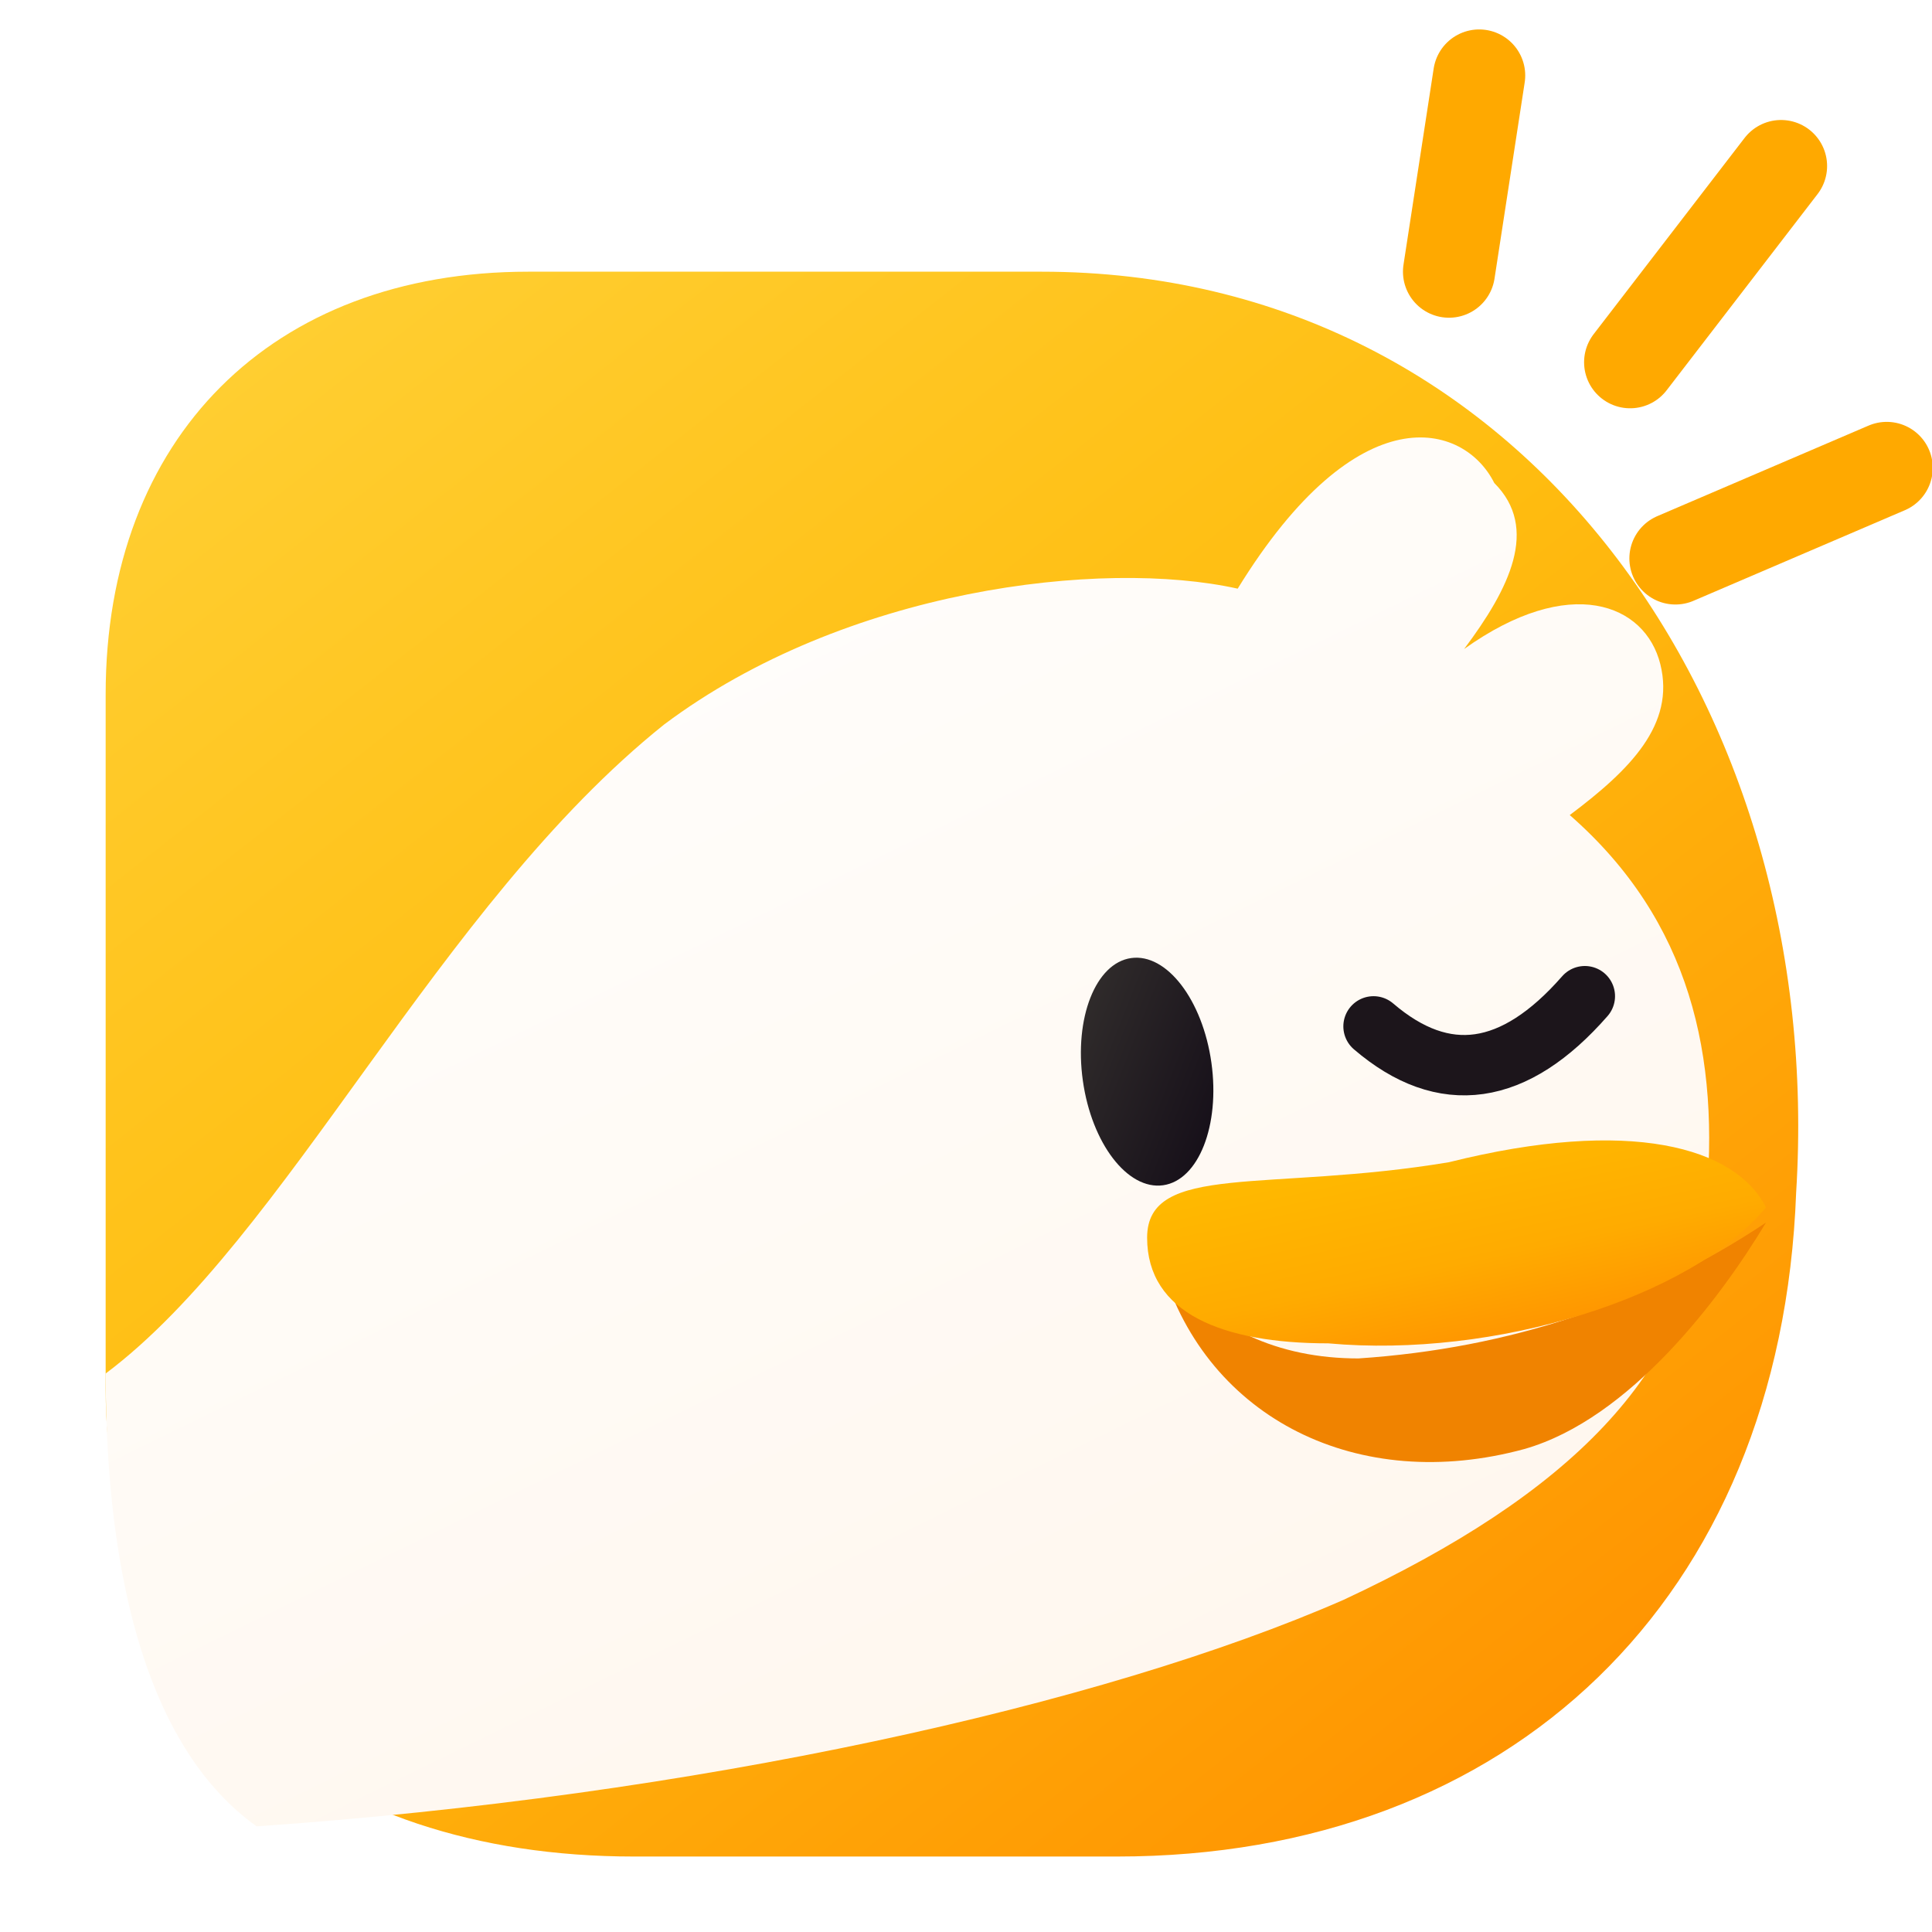
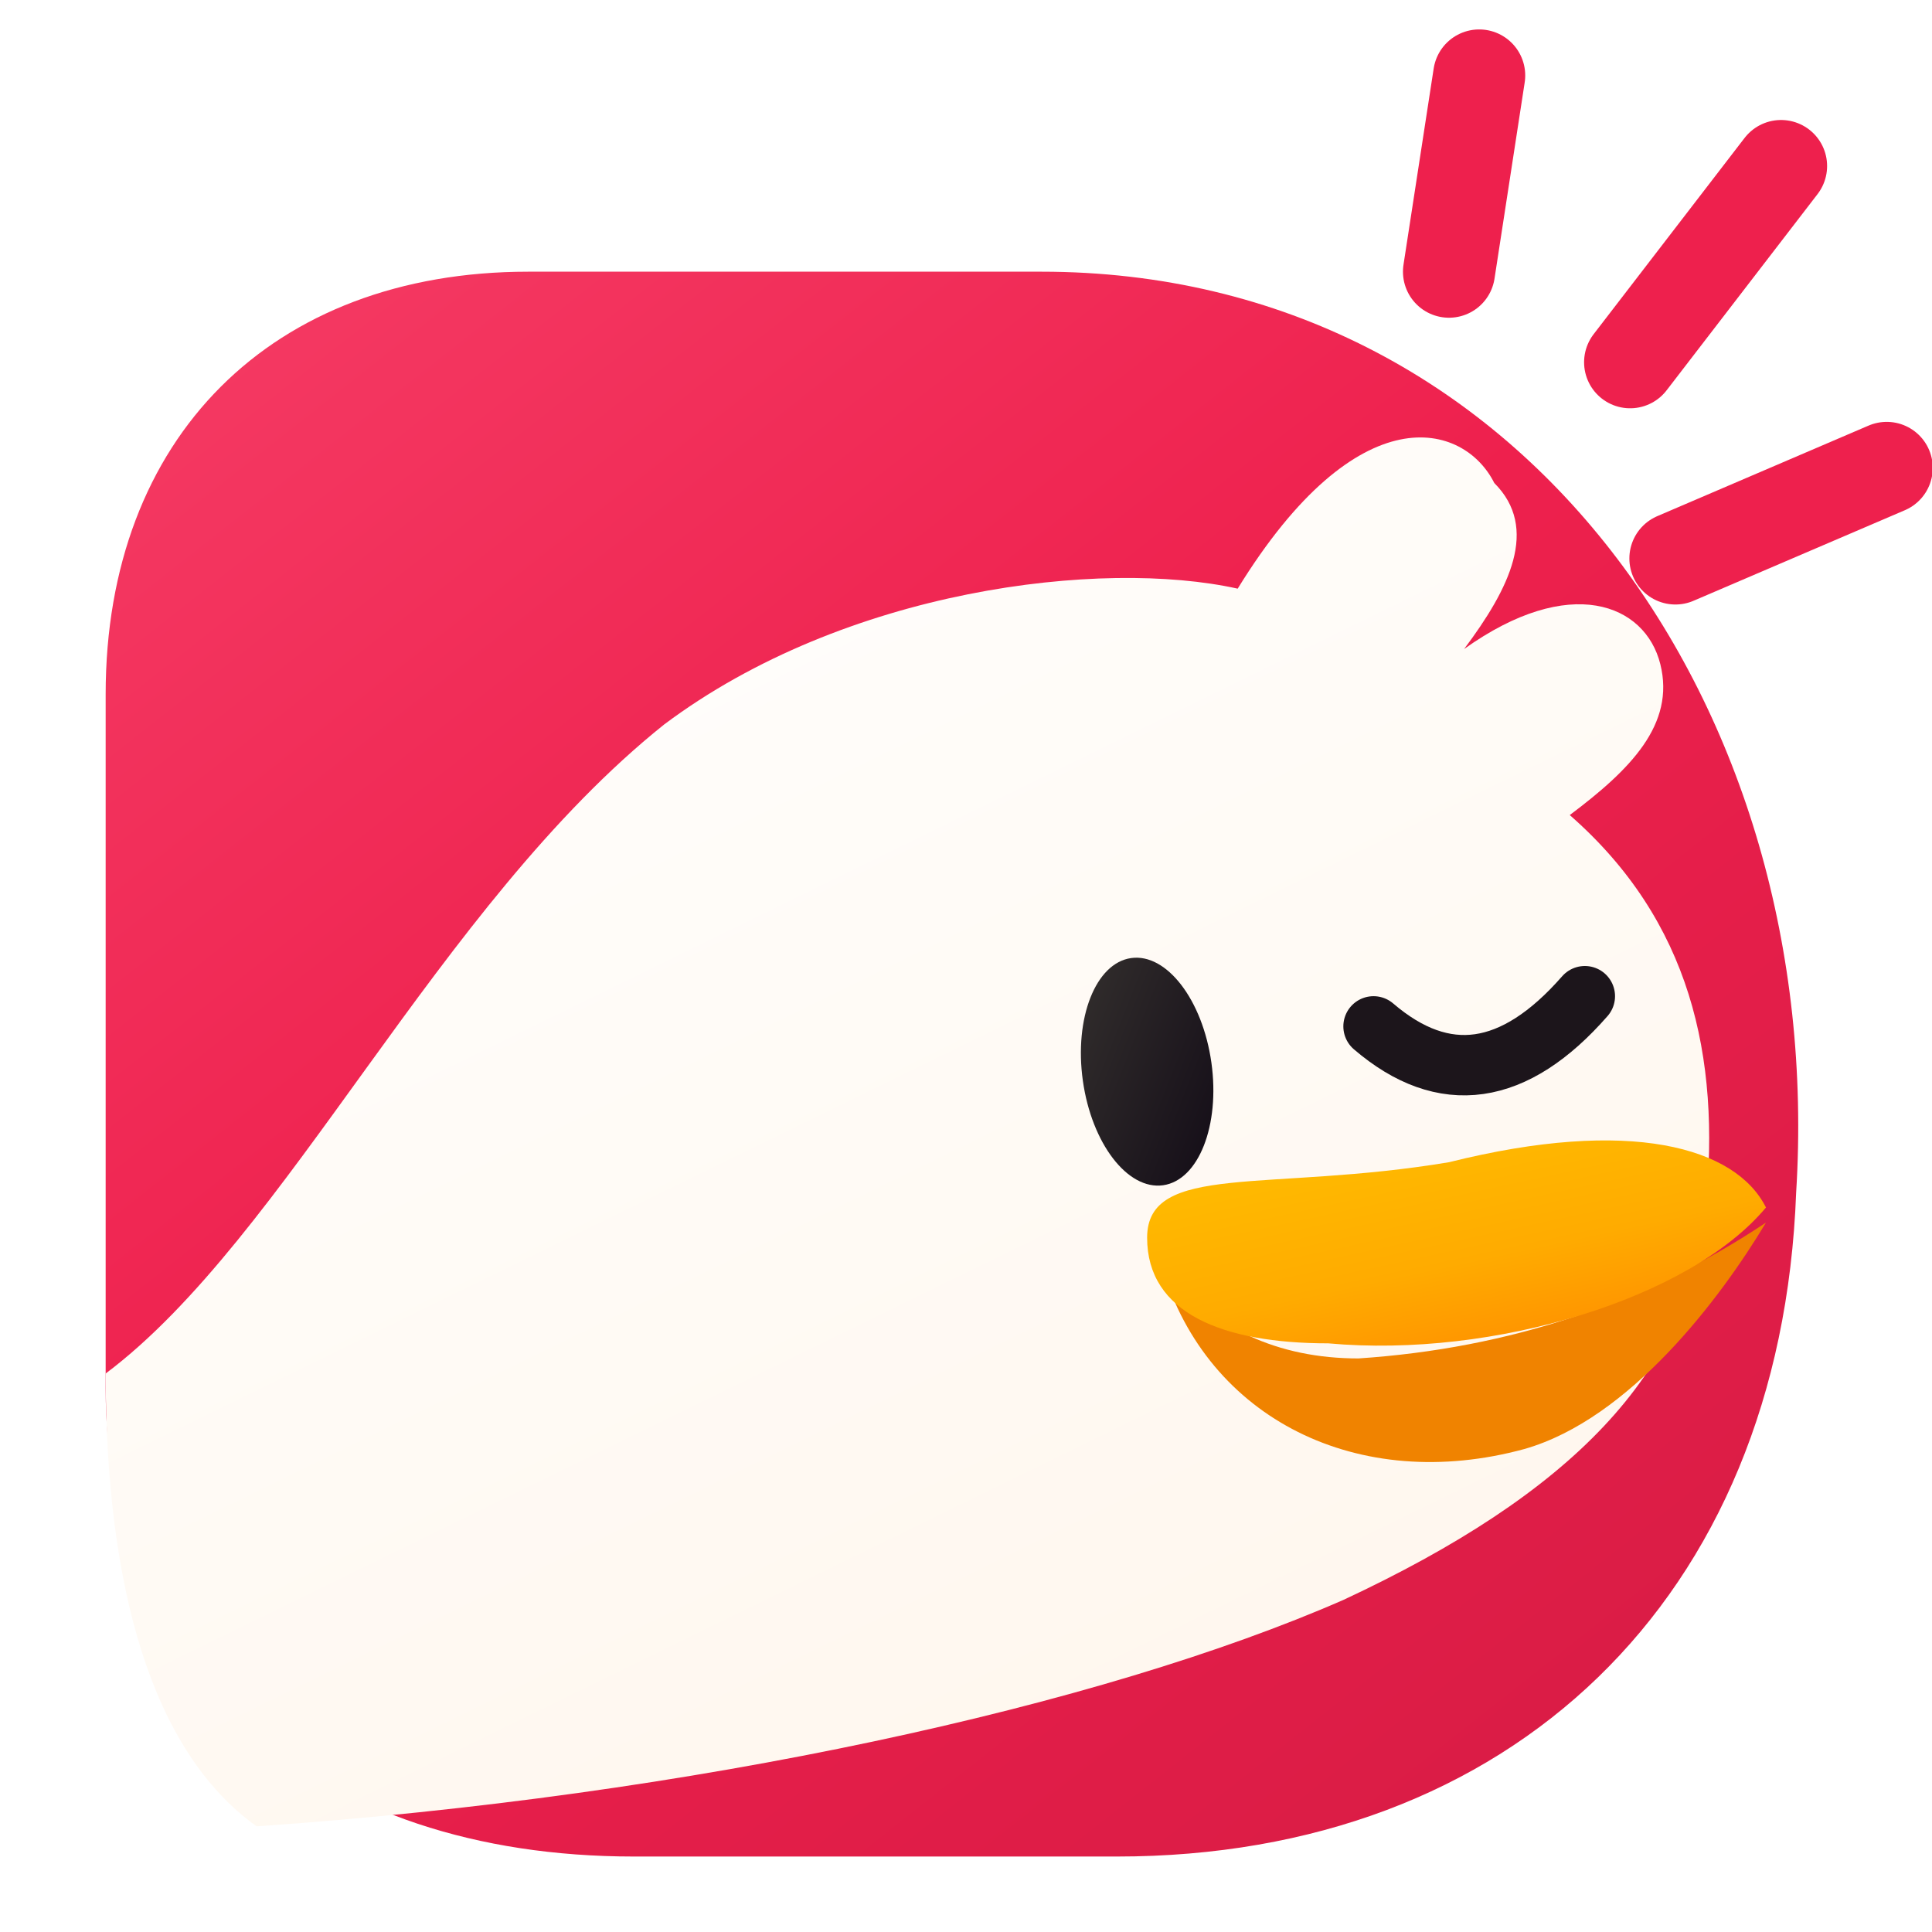
<svg xmlns="http://www.w3.org/2000/svg" width="56" height="56" viewBox="0 0 128 128" role="img" aria-label="MnemoDuck — Подмигивает">
  <defs>
    <linearGradient id="sun" x1="0" y1="0" x2="0.84" y2="1">
-       <stop offset="0" stop-color="#FFD137" />
-       <stop offset=".48" stop-color="#FFBD10" />
-       <stop offset="1" stop-color="#FF9100" />
+       <stop offset="0" stop-color="#F53C65" />
+       <stop offset=".48" stop-color="#EE204D" />
+       <stop offset="1" stop-color="#D91C45" />
    </linearGradient>
    <linearGradient id="white" x1="0" y1="0" x2=".55" y2="1">
      <stop offset="0" stop-color="#FFFFFF" />
      <stop offset="1" stop-color="#FFF7EE" />
    </linearGradient>
    <linearGradient id="bill" x1="0" y1="0" x2=".65" y2="1">
      <stop offset="0" stop-color="#FFC000" />
      <stop offset=".65" stop-color="#FFAB00" />
      <stop offset="1" stop-color="#FF9100" />
    </linearGradient>
    <linearGradient id="eye" x1="0" y1="0" x2="1" y2="1">
      <stop offset="0" stop-color="#34302E" />
      <stop offset="1" stop-color="#120B16" />
    </linearGradient>
    <linearGradient id="mouth" x1="0" y1="0" x2="0" y2="1">
      <stop offset="0" stop-color="#913900" />
      <stop offset="1" stop-color="#481814" />
    </linearGradient>
  </defs>
  <g class="body">
    <path class="shell" d="M 35 18 C 18 18 7 29 7 46 L 7 92 C 7 111 21 123 42 123 L 74 123 C 100 123 118 106 119 79 C 121 47 101 18 69 18 Z" fill="url(#sun)" />
    <path class="face" d="M 7 91 C 19 82 29 60 44 48 C 56 39 73 37 82 39 C 90 26 97 28 99 32 C 102 35 100 39 97 43 C 104 38 109 40 110 44 C 111 48 108 51 104 54 C 112 61 114 70 113 80 C 112 91 104 99 89 106 C 73 113 46 119 17 121 C 10 116 7 105 7 91 Z" fill="url(#white)" />
    <ellipse class="eye" cx="76" cy="71" rx="4.3" ry="7.6" fill="url(#eye)" transform="rotate(-8 76 71)" />
    <path class="eye" d="M91 68 Q98 74 105 66" stroke="#1C151B" stroke-width="4" stroke-linecap="round" fill="none" />
    <g class="beak" transform="translate(-8 0)">
      <path d="M85 84 C88 94 98 99 109 96 C116 94 122 86 125 81 Q113 89 98 90 Q90 90 85 84Z" fill="#F08300" />
      <path d="M84 82 C84 77 92 79 104 77 C116 74 123 76 125 80 C120 86 107 90 96 89 C89 89 84 87 84 82Z" fill="url(#bill)" />
    </g>
-     <g class="dec rays" fill="none" stroke="#FFA900" stroke-width="6.1" stroke-linecap="round">
+     <g class="dec rays" fill="none" stroke="#EE204D" stroke-width="6.1" stroke-linecap="round">
      <path d="M 98 5 L 96 18" />
      <path d="M 118 11 L 108 24" />
      <path d="M 125 31 L 111 37" />
    </g>
  </g>
</svg>
